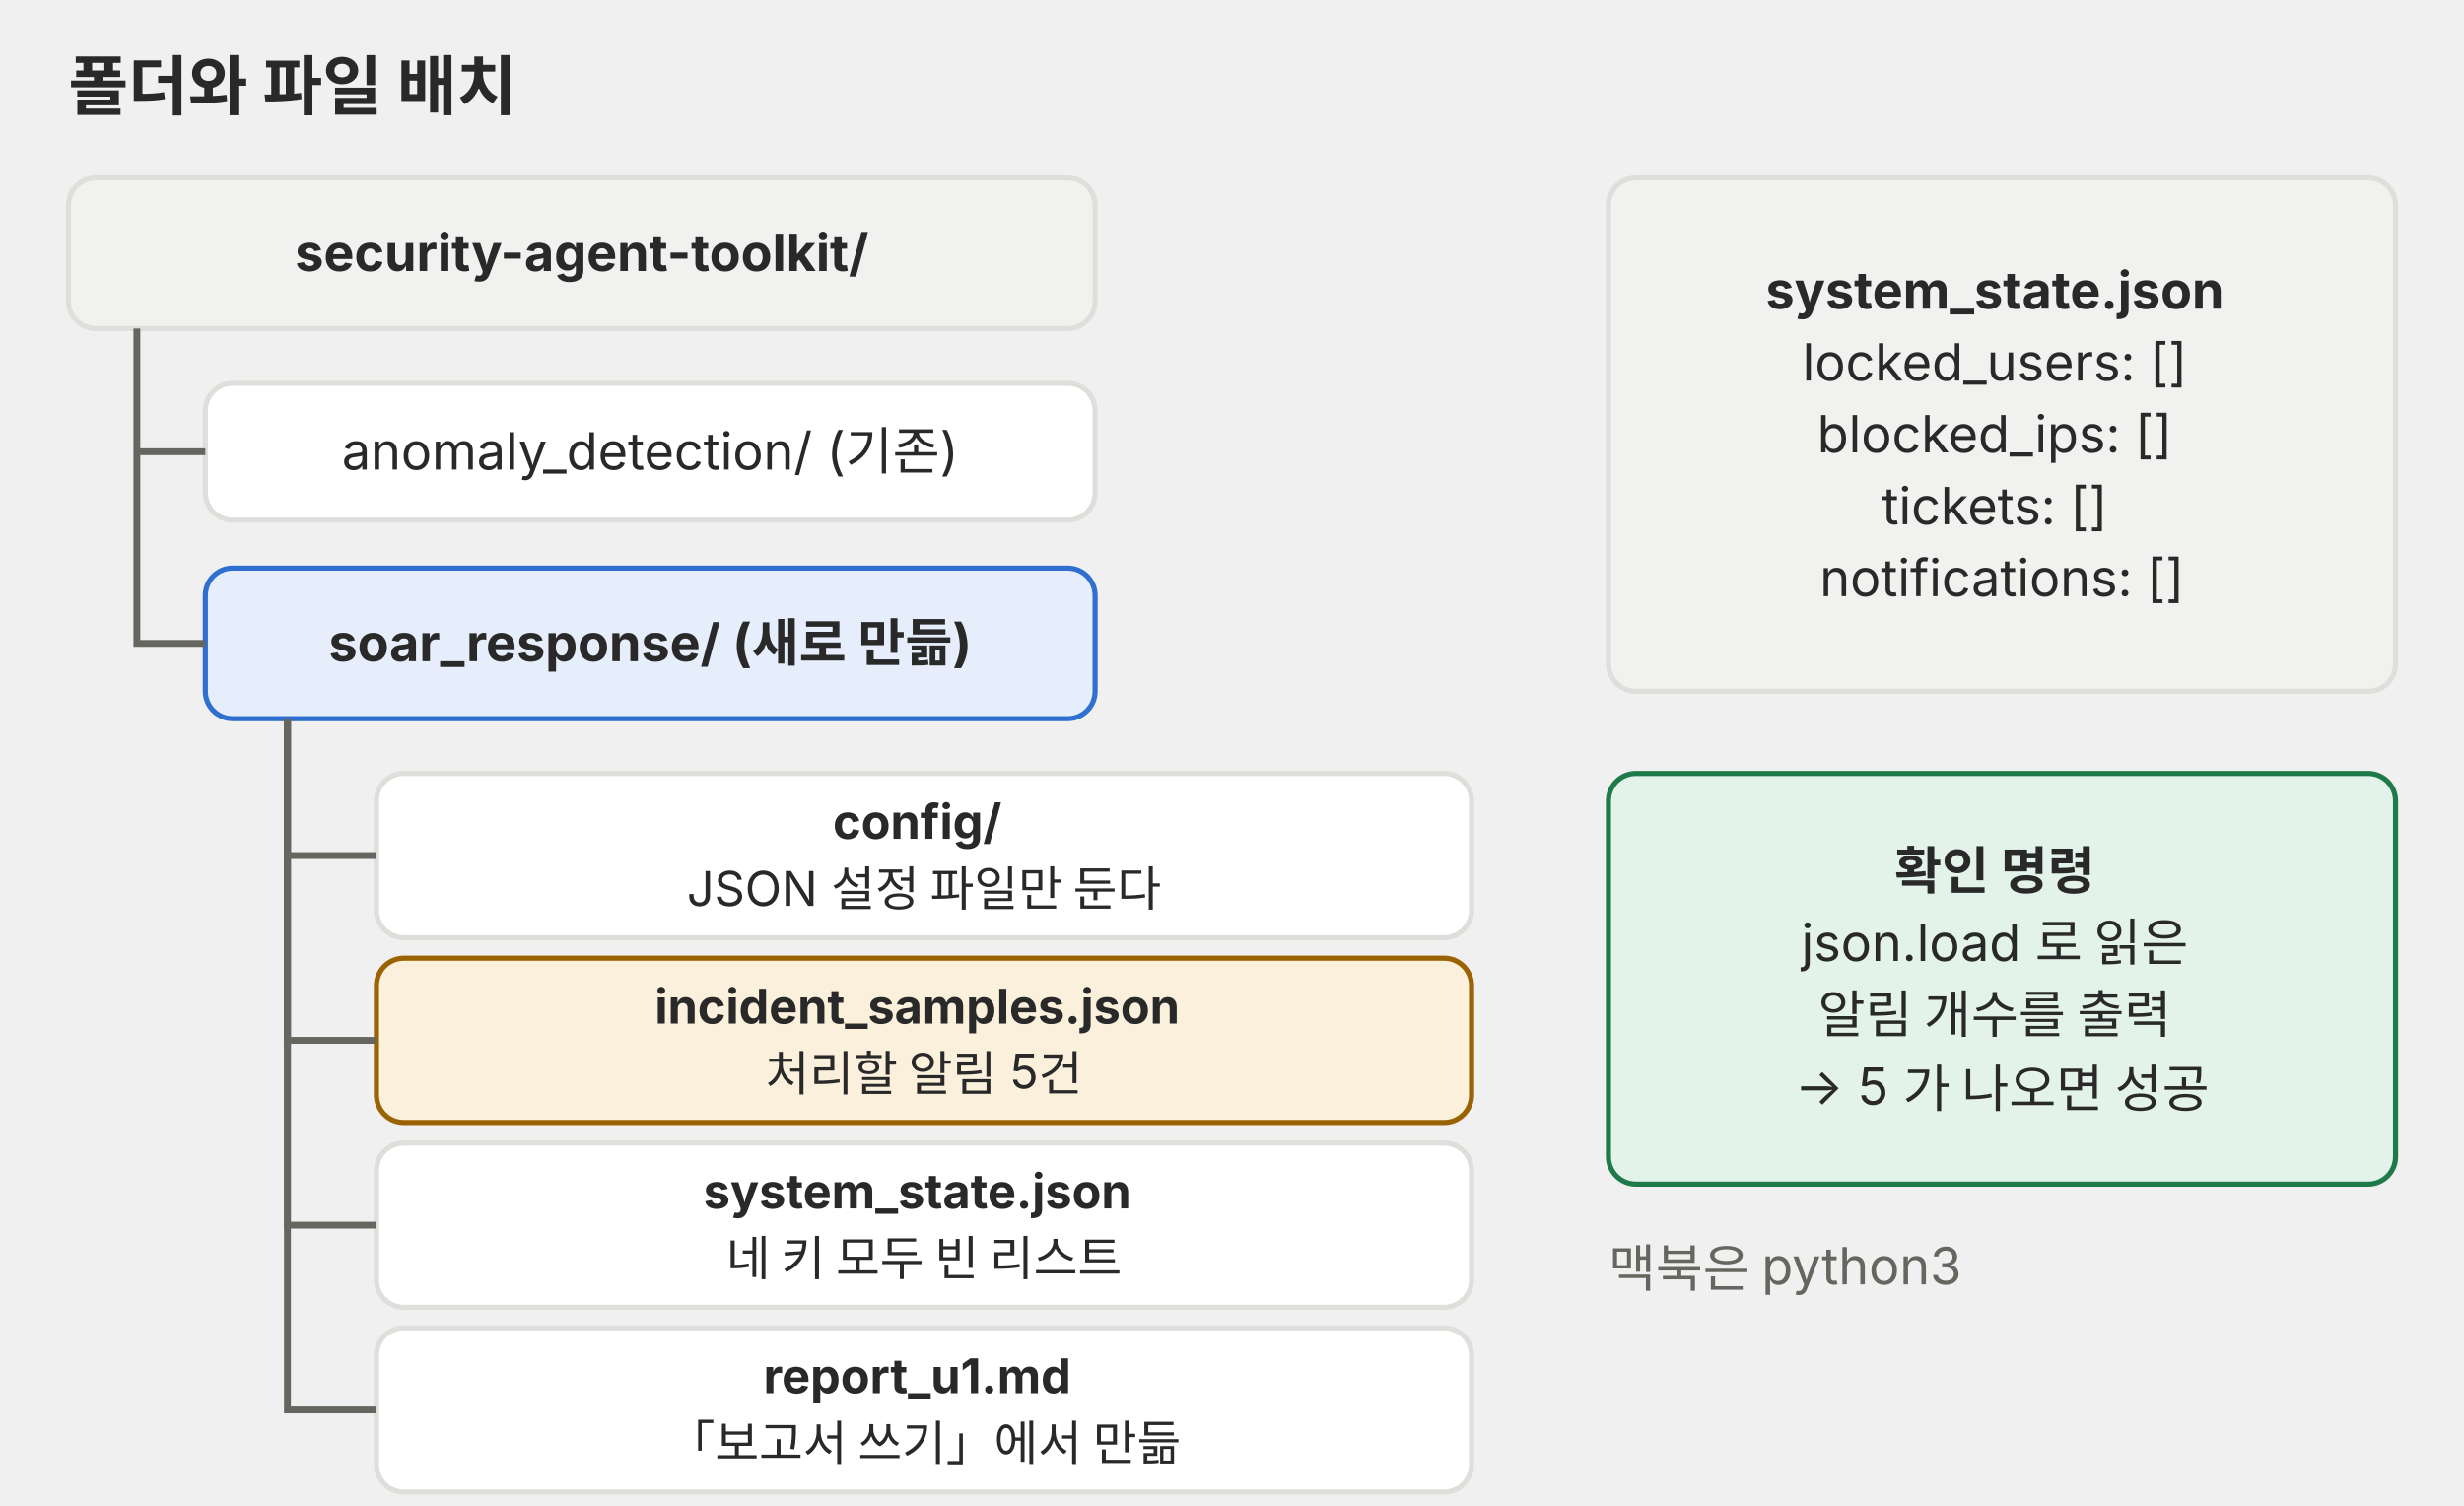
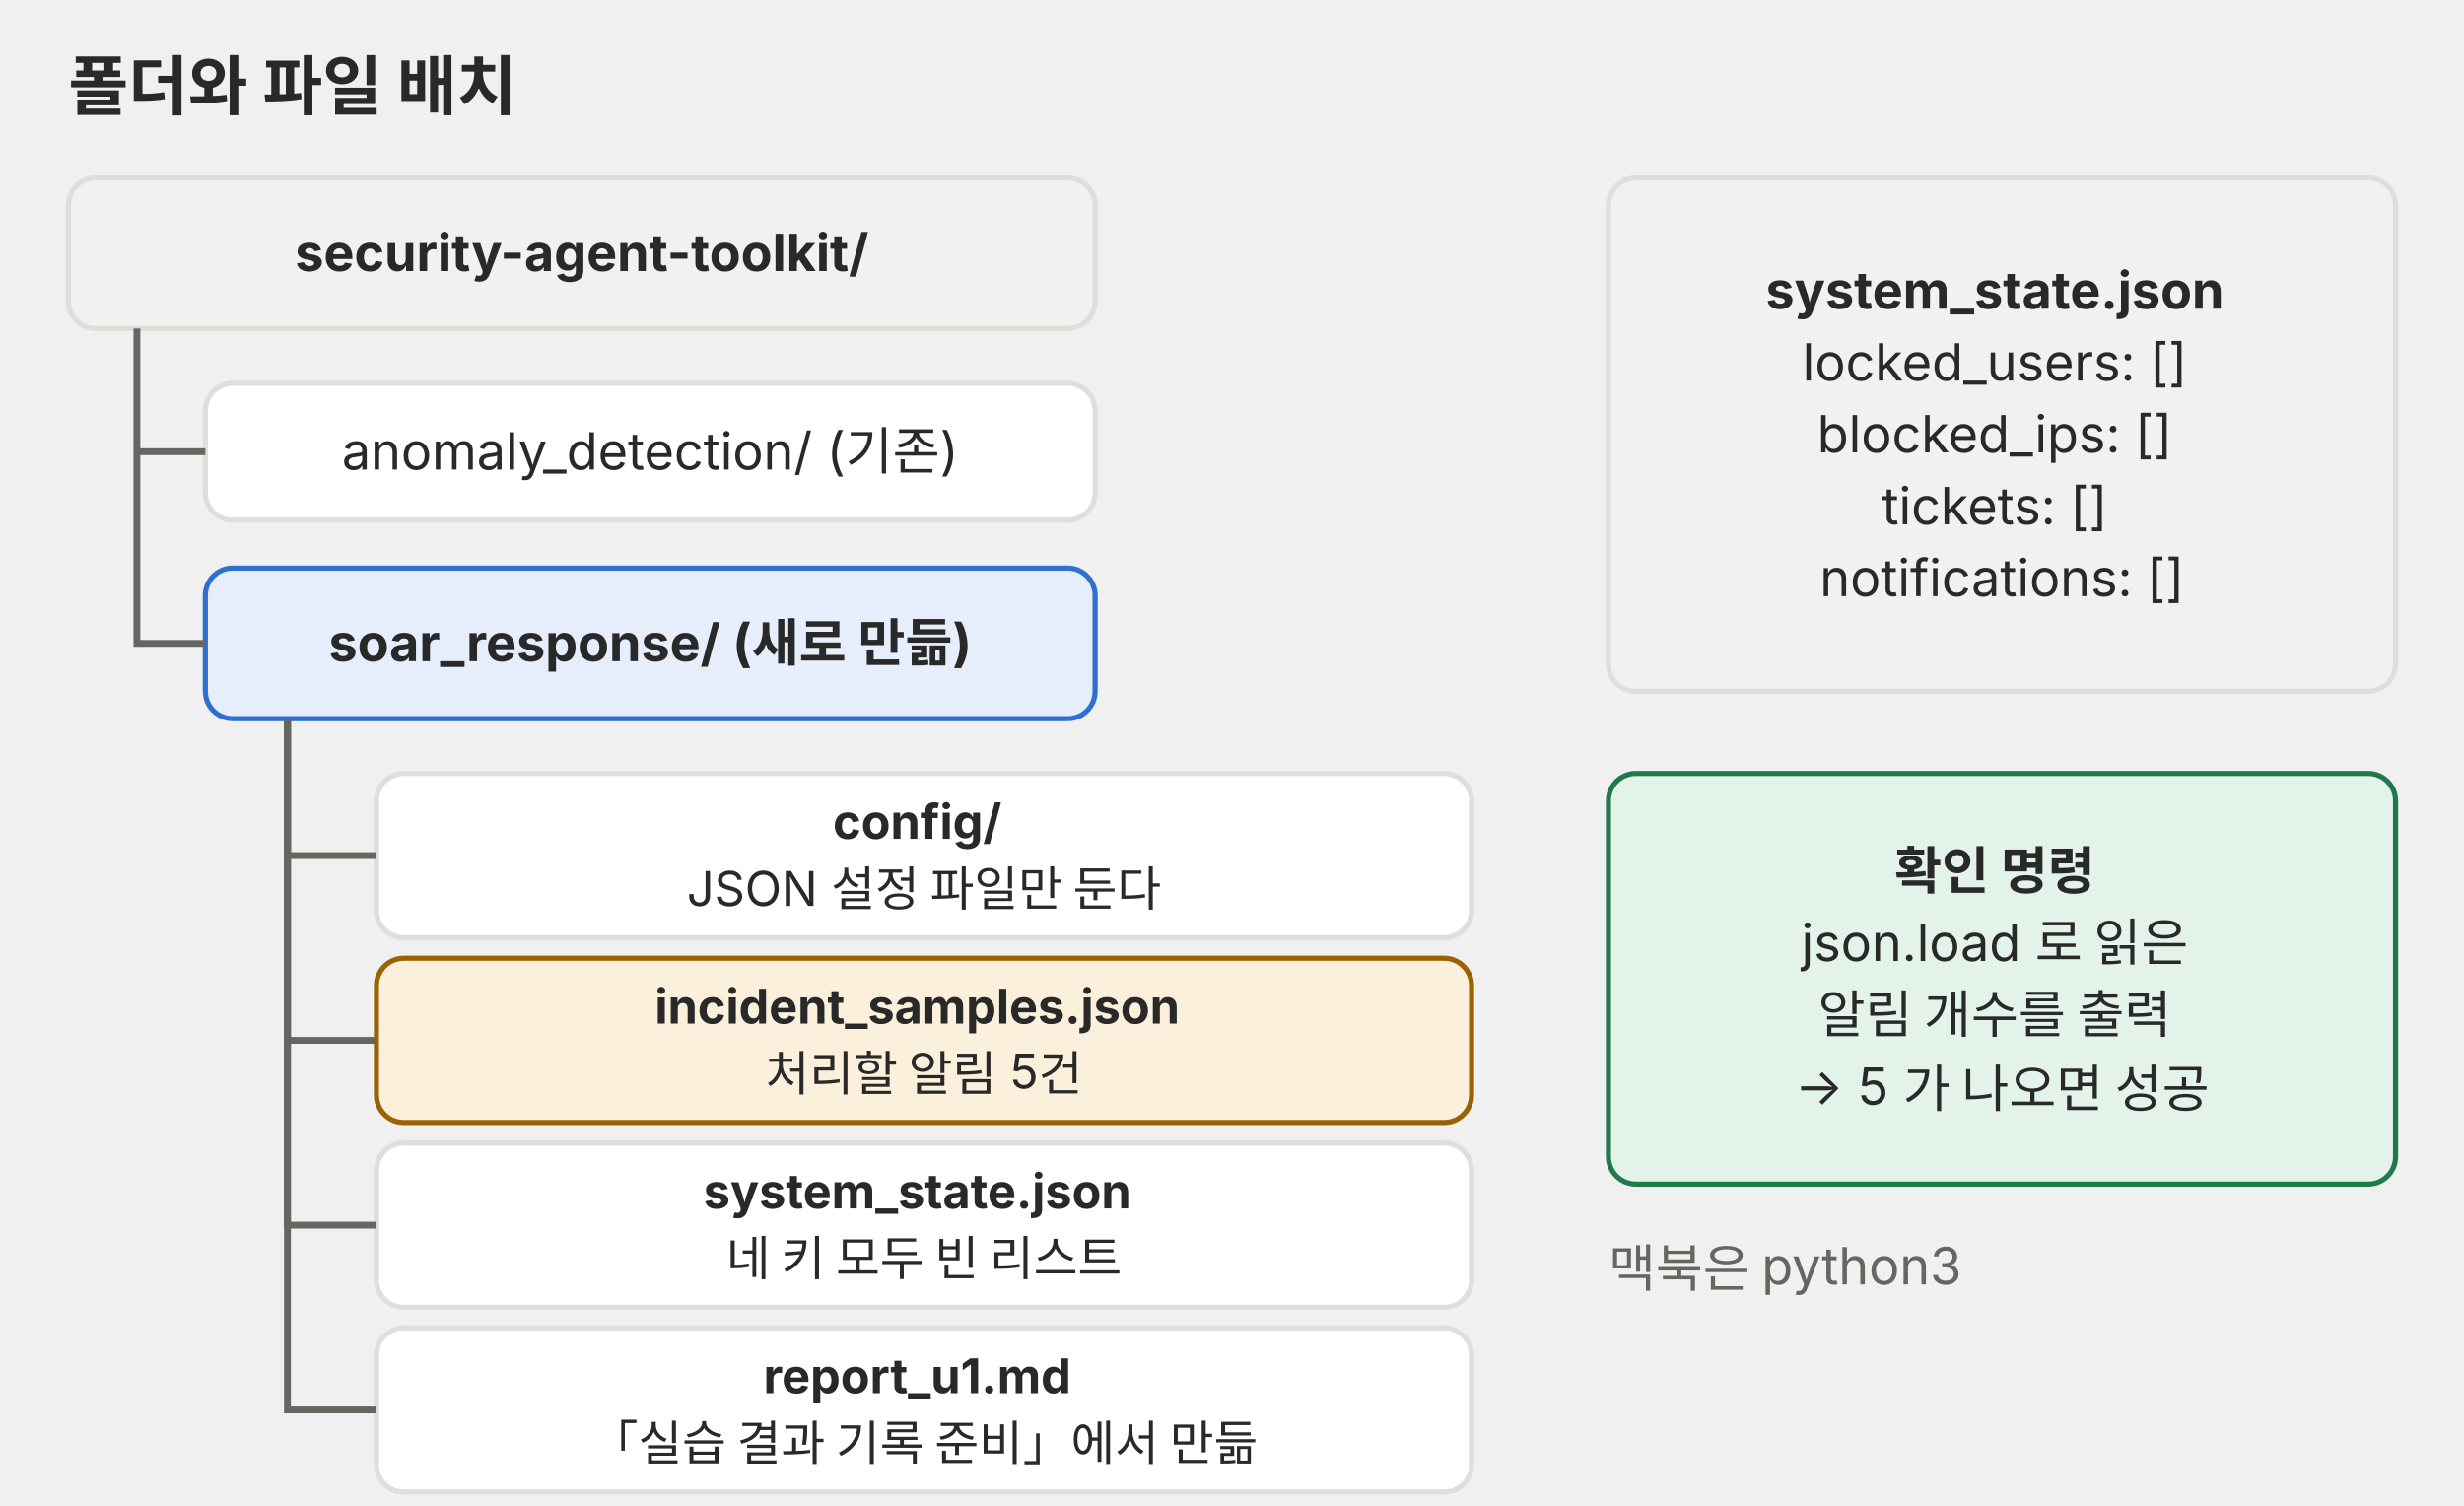
<svg xmlns="http://www.w3.org/2000/svg" viewBox="0 0 720 440" role="img" font-family="Pretendard, 'Noto Sans KR', -apple-system, 'Segoe UI', sans-serif">
  <defs>
    <marker id="a-p02" viewBox="0 0 10 10" refX="9" refY="5" markerWidth="7" markerHeight="7" orient="auto-start-reverse">
      <path d="M0,0 L10,5 L0,10 z" fill="#666660" />
    </marker>
  </defs>
  <text x="20" y="32" font-size="19" fill="#292929" font-weight="700">폴더와 파일 배치</text>
  <rect x="20" y="52" width="300" height="44" rx="8" fill="#f1f1ef" stroke="#dededb" stroke-width="1.5" />
  <text y="79.2" font-size="15" fill="#292929" text-anchor="middle">
    <tspan x="170.0" dy="0.0" font-weight="700">security-agent-toolkit/</tspan>
  </text>
  <rect x="60" y="112" width="260" height="40" rx="8" fill="#ffffff" stroke="#dededb" stroke-width="1.5" />
  <text y="137.2" font-size="15" fill="#292929" text-anchor="middle">
    <tspan x="190.0" dy="0.0">anomaly_detection/ (기존)</tspan>
  </text>
  <rect x="60" y="166" width="260" height="44" rx="8" fill="#e6eefb" stroke="#2f6fd0" stroke-width="1.5" />
  <text y="193.2" font-size="15" fill="#292929" text-anchor="middle">
    <tspan x="190.0" dy="0.0" font-weight="700">soar_response/ (새로 만듦)</tspan>
  </text>
  <path d="M40,96 V132 H60 M40,132 V188 H60" fill="none" stroke="#666660" stroke-width="2" />
  <rect x="110" y="226" width="320" height="48" rx="8" fill="#ffffff" stroke="#dededb" stroke-width="1.5" />
  <text y="245.1" font-size="14" fill="#292929" text-anchor="middle">
    <tspan x="270.0" dy="0.0" font-weight="700">config/</tspan>
    <tspan x="270.0" dy="19.6">JSON 설정 파일만 둔다</tspan>
  </text>
  <path d="M84,210 V250 H110" fill="none" stroke="#666660" stroke-width="2" />
  <rect x="110" y="280" width="320" height="48" rx="8" fill="#fbf0dc" stroke="#9a6200" stroke-width="1.5" />
  <text y="299.1" font-size="14" fill="#292929" text-anchor="middle">
    <tspan x="270.0" dy="0.0" font-weight="700">incident_samples.json</tspan>
    <tspan x="270.0" dy="19.6">처리할 알림 5건</tspan>
  </text>
  <path d="M84,210 V304 H110" fill="none" stroke="#666660" stroke-width="2" />
  <rect x="110" y="334" width="320" height="48" rx="8" fill="#ffffff" stroke="#dededb" stroke-width="1.5" />
  <text y="353.1" font-size="14" fill="#292929" text-anchor="middle">
    <tspan x="270.0" dy="0.0" font-weight="700">system_state.json</tspan>
    <tspan x="270.0" dy="19.6">네 키 모두 빈 리스트</tspan>
  </text>
  <path d="M84,210 V358 H110" fill="none" stroke="#666660" stroke-width="2" />
  <rect x="110" y="388" width="320" height="48" rx="8" fill="#ffffff" stroke="#dededb" stroke-width="1.5" />
  <text y="407.1" font-size="14" fill="#292929" text-anchor="middle">
    <tspan x="270.0" dy="0.0" font-weight="700">report_u1.md</tspan>
-     <tspan x="270.0" dy="19.6">「보고서 쓰기」에서 만듦</tspan>
+     <tspan x="270.0" dy="19.6">「실습 결과 기록 준비」에서 만듦</tspan>
  </text>
  <path d="M84,210 V412 H110" fill="none" stroke="#666660" stroke-width="2" />
  <rect x="470" y="52" width="230" height="150" rx="8" fill="#f1f1ef" stroke="#dededb" stroke-width="1.5" />
  <text y="90.2" font-size="15" fill="#292929" text-anchor="middle">
    <tspan x="585.0" dy="0.0" font-weight="700">system_state.json</tspan>
    <tspan x="585.0" dy="21.0">locked_users: []</tspan>
    <tspan x="585.0" dy="21.0">blocked_ips: []</tspan>
    <tspan x="585.0" dy="21.0">tickets: []</tspan>
    <tspan x="585.0" dy="21.0">notifications: []</tspan>
  </text>
  <rect x="470" y="226" width="230" height="120" rx="8" fill="#e4f3ea" stroke="#1f7a4a" stroke-width="1.5" />
  <text y="259.8" font-size="15" fill="#292929" text-anchor="middle">
    <tspan x="585.0" dy="0.0" font-weight="700">확인 명령</tspan>
    <tspan x="585.0" dy="21.0">json.load 로 읽은</tspan>
    <tspan x="585.0" dy="21.0">알림 개수를 출력</tspan>
    <tspan x="585.0" dy="21.0">→ 5 가 나오면 성공</tspan>
  </text>
  <text x="470" y="376" font-size="15" fill="#666660">맥북은 python3</text>
</svg>
